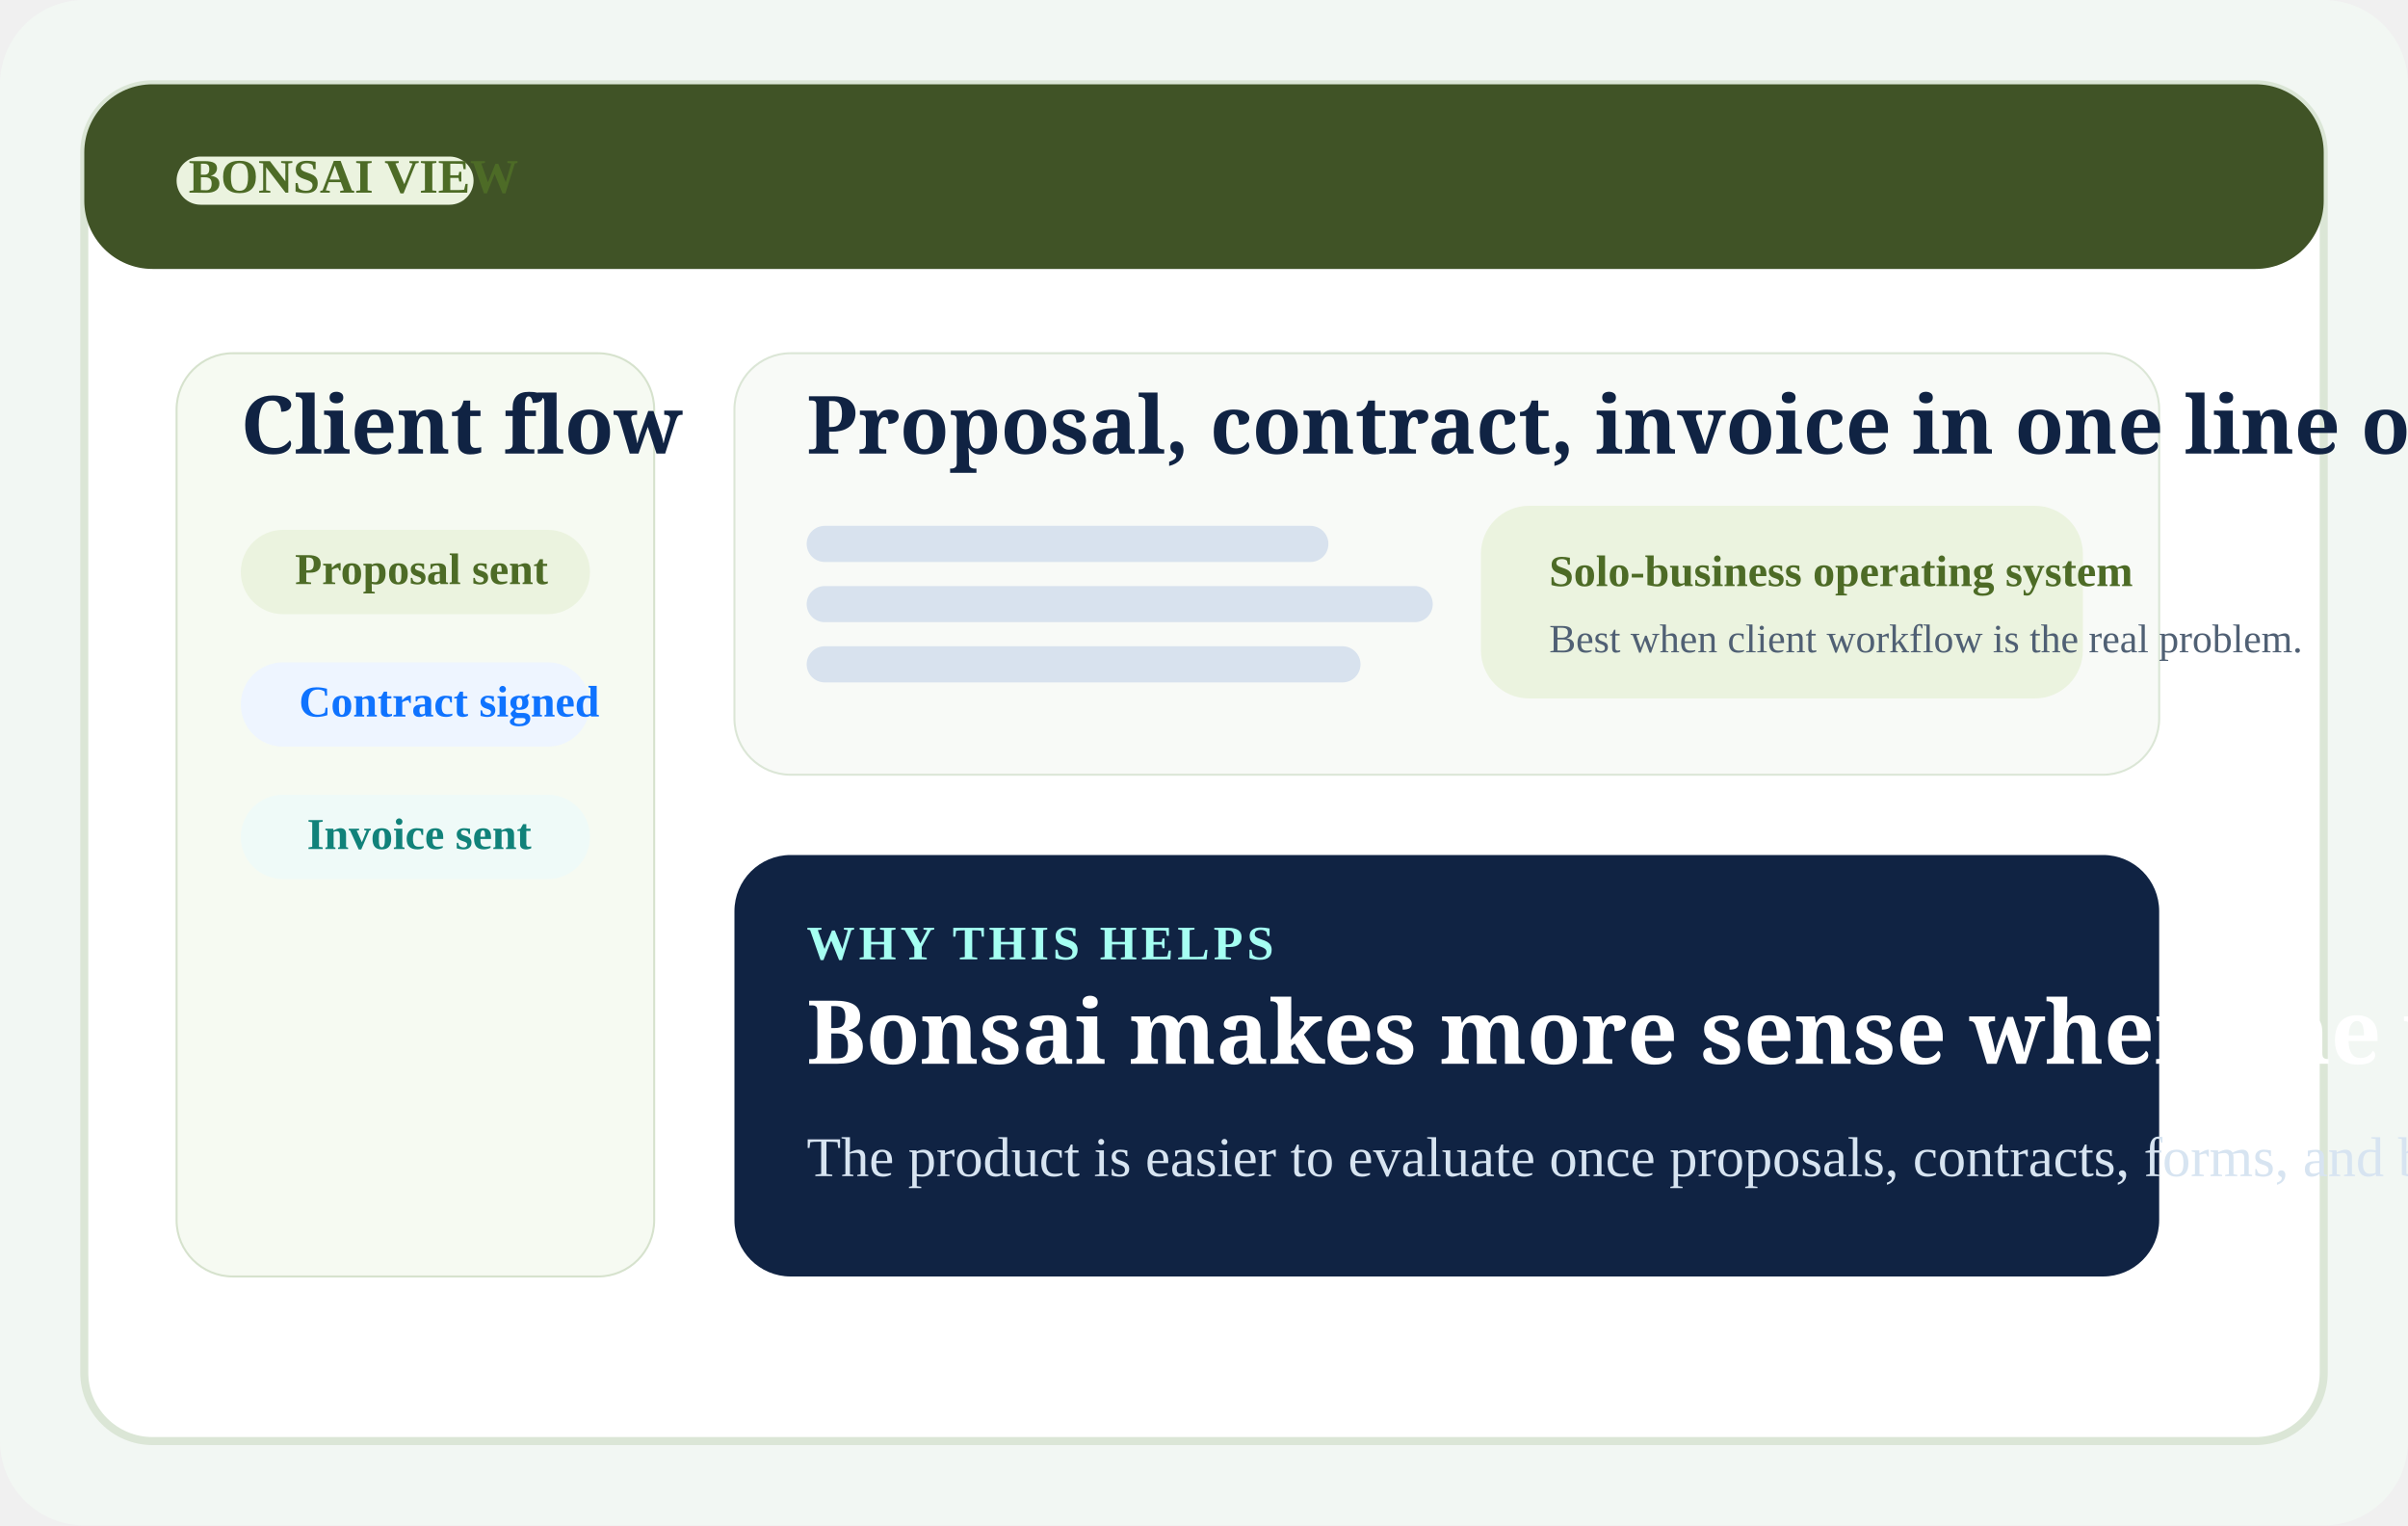
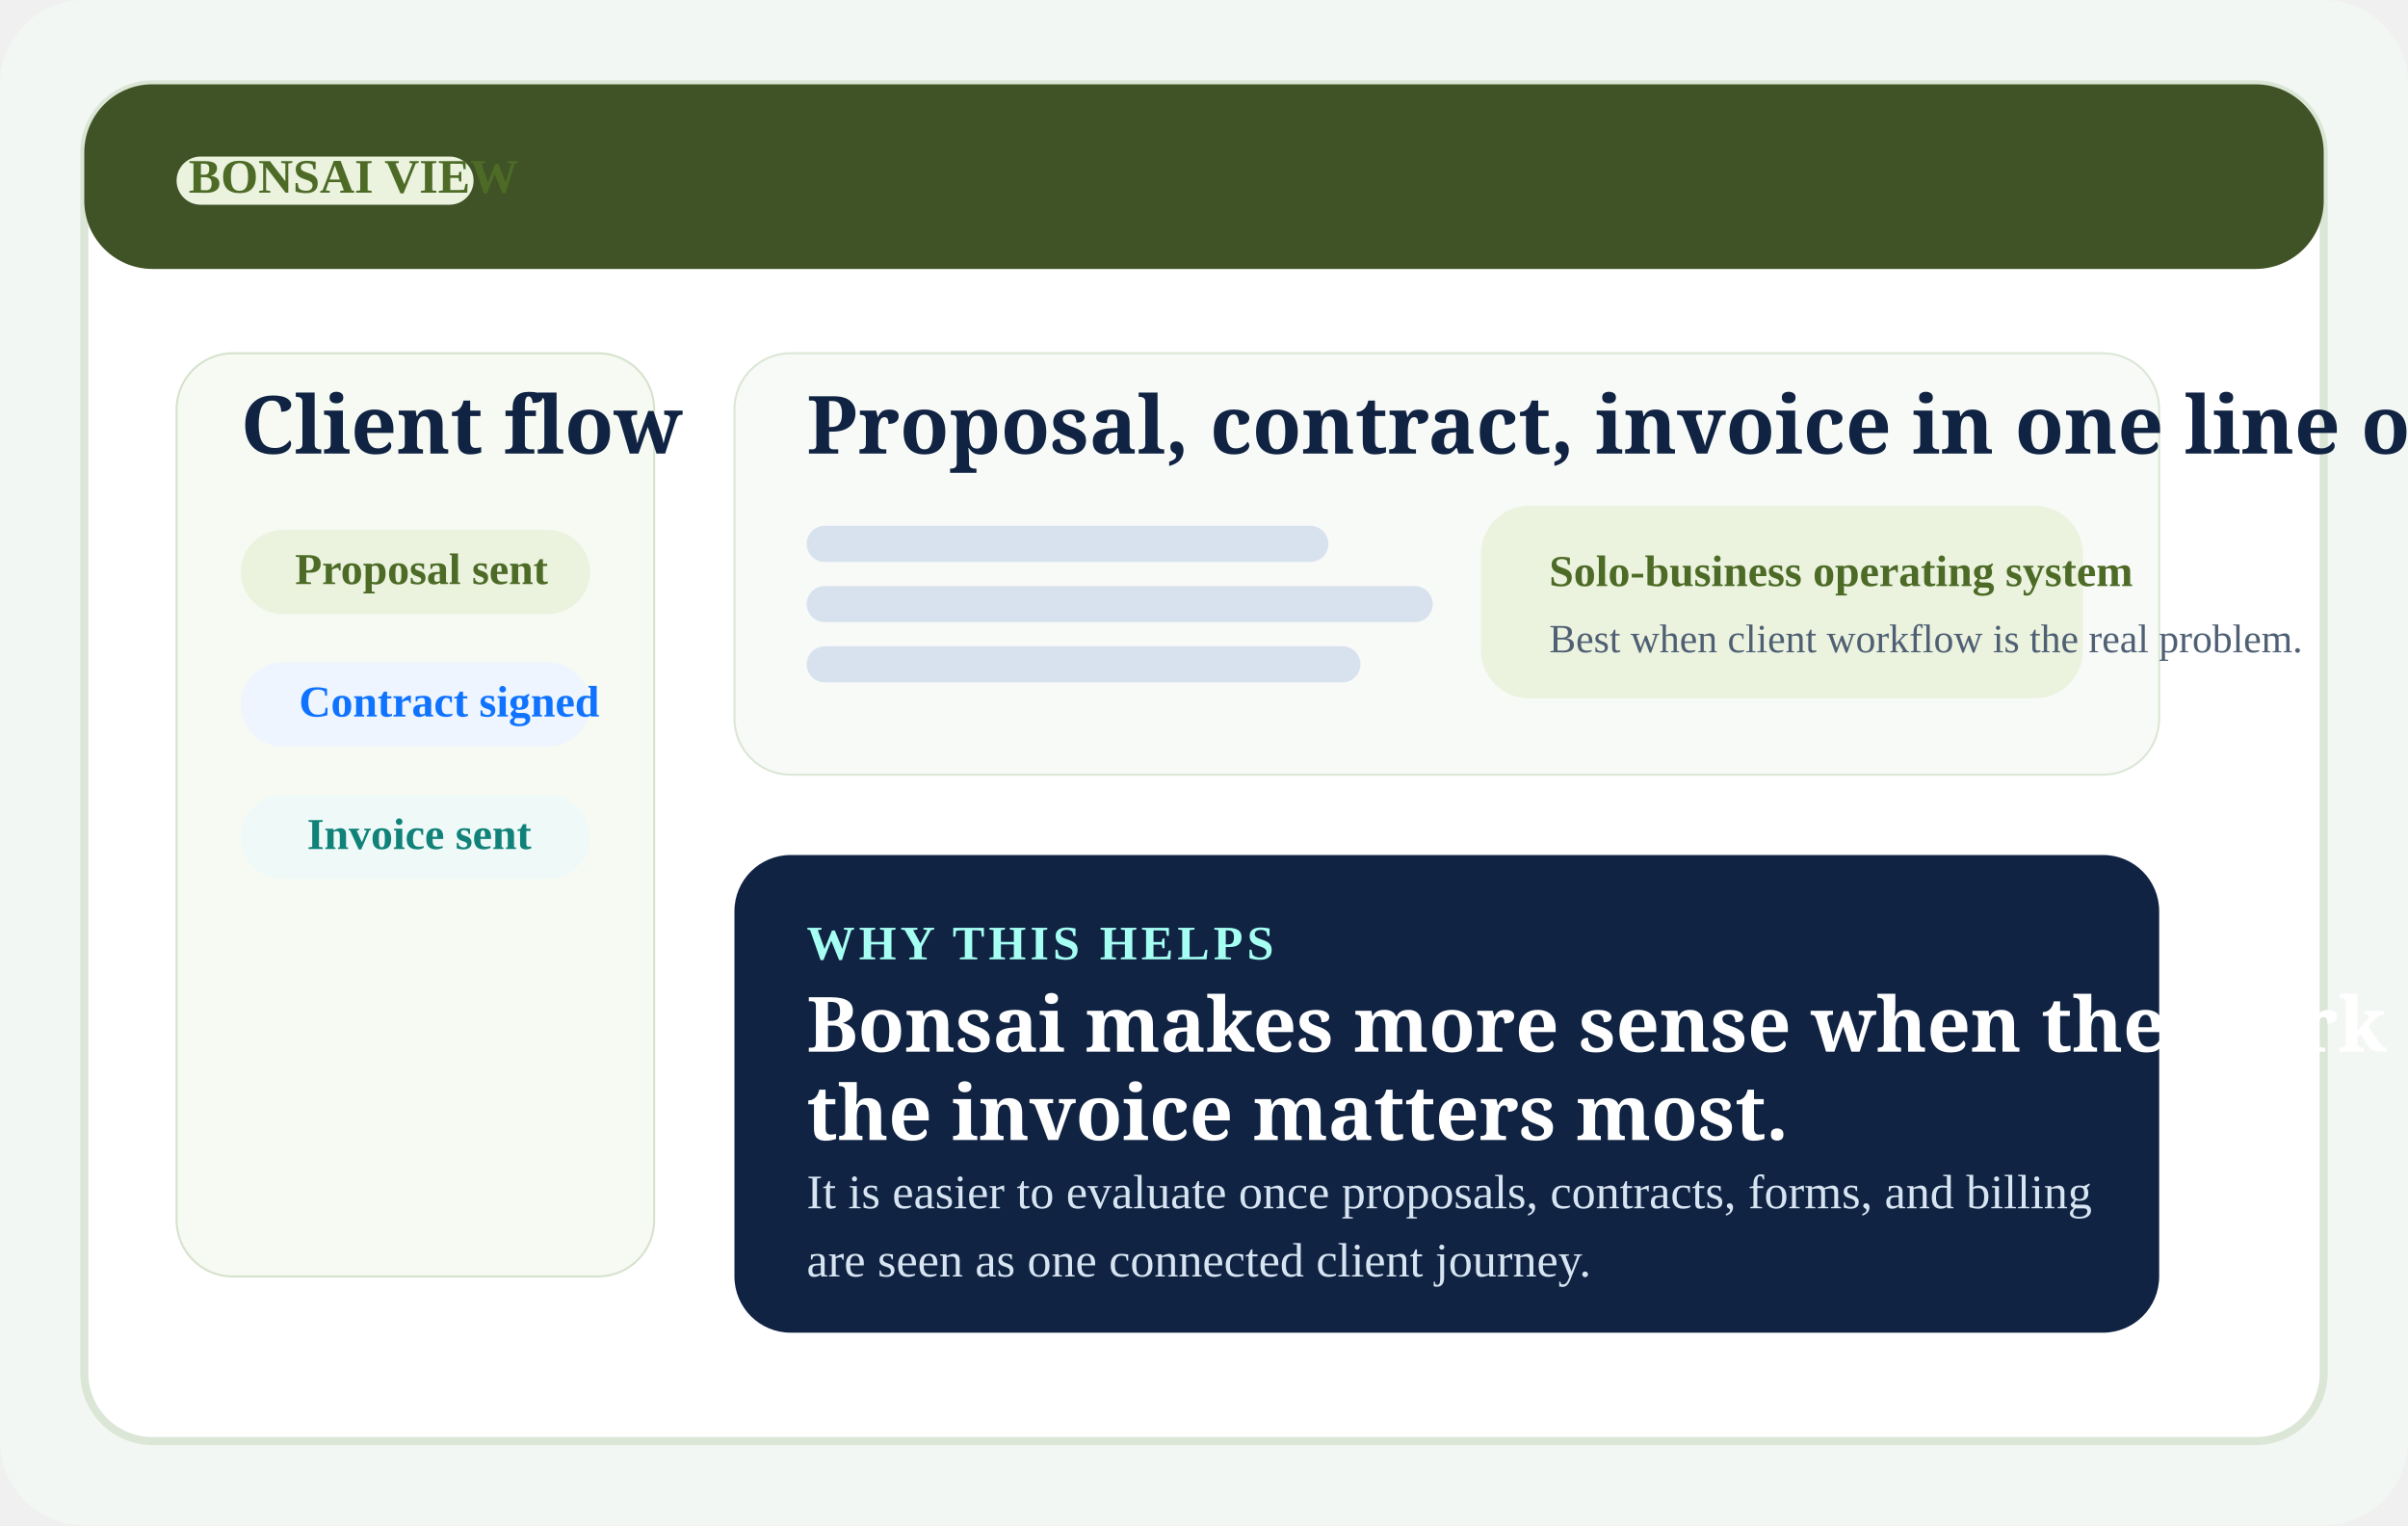
<svg xmlns="http://www.w3.org/2000/svg" viewBox="0 0 1200 760" role="img" aria-labelledby="title desc">
  <rect width="1200" height="760" rx="42" fill="#f2f7f3" />
  <rect x="42" y="42" width="1116" height="676" rx="34" fill="#ffffff" stroke="#dbe6d6" stroke-width="4" />
  <rect x="42" y="42" width="1116" height="92" rx="34" fill="#405326" />
  <rect x="88" y="78" width="148" height="24" rx="12" fill="#ebf3df" />
  <text x="94" y="96" fill="#4d6b26" font-family="Source Sans 3, Segoe UI, sans-serif" font-size="24" font-weight="700">BONSAI VIEW</text>
  <rect x="88" y="176" width="238" height="460" rx="28" fill="#f6faf2" stroke="#d6e2cd" />
  <text x="120" y="226" fill="#102343" font-family="Newsreader, Georgia, serif" font-size="40" font-weight="700">Client flow</text>
  <rect x="120" y="264" width="174" height="42" rx="21" fill="#ebf3df" />
  <text x="147" y="291" fill="#4d6b26" font-family="Source Sans 3, Segoe UI, sans-serif" font-size="22" font-weight="700">Proposal sent</text>
  <rect x="120" y="330" width="174" height="42" rx="21" fill="#eef5ff" />
  <text x="149" y="357" fill="#0f73ff" font-family="Source Sans 3, Segoe UI, sans-serif" font-size="22" font-weight="700">Contract signed</text>
  <rect x="120" y="396" width="174" height="42" rx="21" fill="#effaf8" />
  <text x="153" y="423" fill="#11827a" font-family="Source Sans 3, Segoe UI, sans-serif" font-size="22" font-weight="700">Invoice sent</text>
  <rect x="366" y="176" width="710" height="210" rx="28" fill="#f8faf7" stroke="#dbe6d6" />
  <text x="402" y="226" fill="#102343" font-family="Newsreader, Georgia, serif" font-size="40" font-weight="700">Proposal, contract, invoice in one line of sight</text>
  <rect x="402" y="262" width="260" height="18" rx="9" fill="#d8e2ee" />
  <rect x="402" y="292" width="312" height="18" rx="9" fill="#d8e2ee" />
  <rect x="402" y="322" width="276" height="18" rx="9" fill="#d8e2ee" />
  <rect x="738" y="252" width="300" height="96" rx="24" fill="#ebf3df" />
  <text x="772" y="292" fill="#4d6b26" font-family="Source Sans 3, Segoe UI, sans-serif" font-size="22" font-weight="700">Solo-business operating system</text>
  <text x="772" y="325" fill="#506074" font-family="Source Sans 3, Segoe UI, sans-serif" font-size="20">Best when client workflow is the real problem.</text>
-   <rect x="366" y="426" width="710" height="210" rx="28" fill="#102343" />
+   <rect x="366" y="426" width="710" height="238" rx="28" fill="#102343" />
  <text x="402" y="478" fill="#a5fff2" font-family="Source Sans 3, Segoe UI, sans-serif" font-size="24" font-weight="700" letter-spacing="2">WHY THIS HELPS</text>
-   <text x="402" y="530" fill="#ffffff" font-family="Newsreader, Georgia, serif" font-size="44" font-weight="700">Bonsai makes more sense when the work before the invoice matters most.</text>
-   <text x="402" y="586" fill="#d7e4f1" font-family="Source Sans 3, Segoe UI, sans-serif" font-size="28">The product is easier to evaluate once proposals, contracts, forms, and billing are seen as one connected client journey.</text>
+   <text x="402" y="524" fill="#ffffff" font-family="Newsreader, Georgia, serif" font-size="38" font-weight="700">
+     <tspan x="402" dy="0">Bonsai makes more sense when the work before</tspan>
+     <tspan x="402" dy="44">the invoice matters most.</tspan>
+   </text>
+   <text x="402" y="602" fill="#d7e4f1" font-family="Source Sans 3, Segoe UI, sans-serif" font-size="24">
+     <tspan x="402" dy="0">It is easier to evaluate once proposals, contracts, forms, and billing</tspan>
+     <tspan x="402" dy="34">are seen as one connected client journey.</tspan>
+   </text>
</svg>
